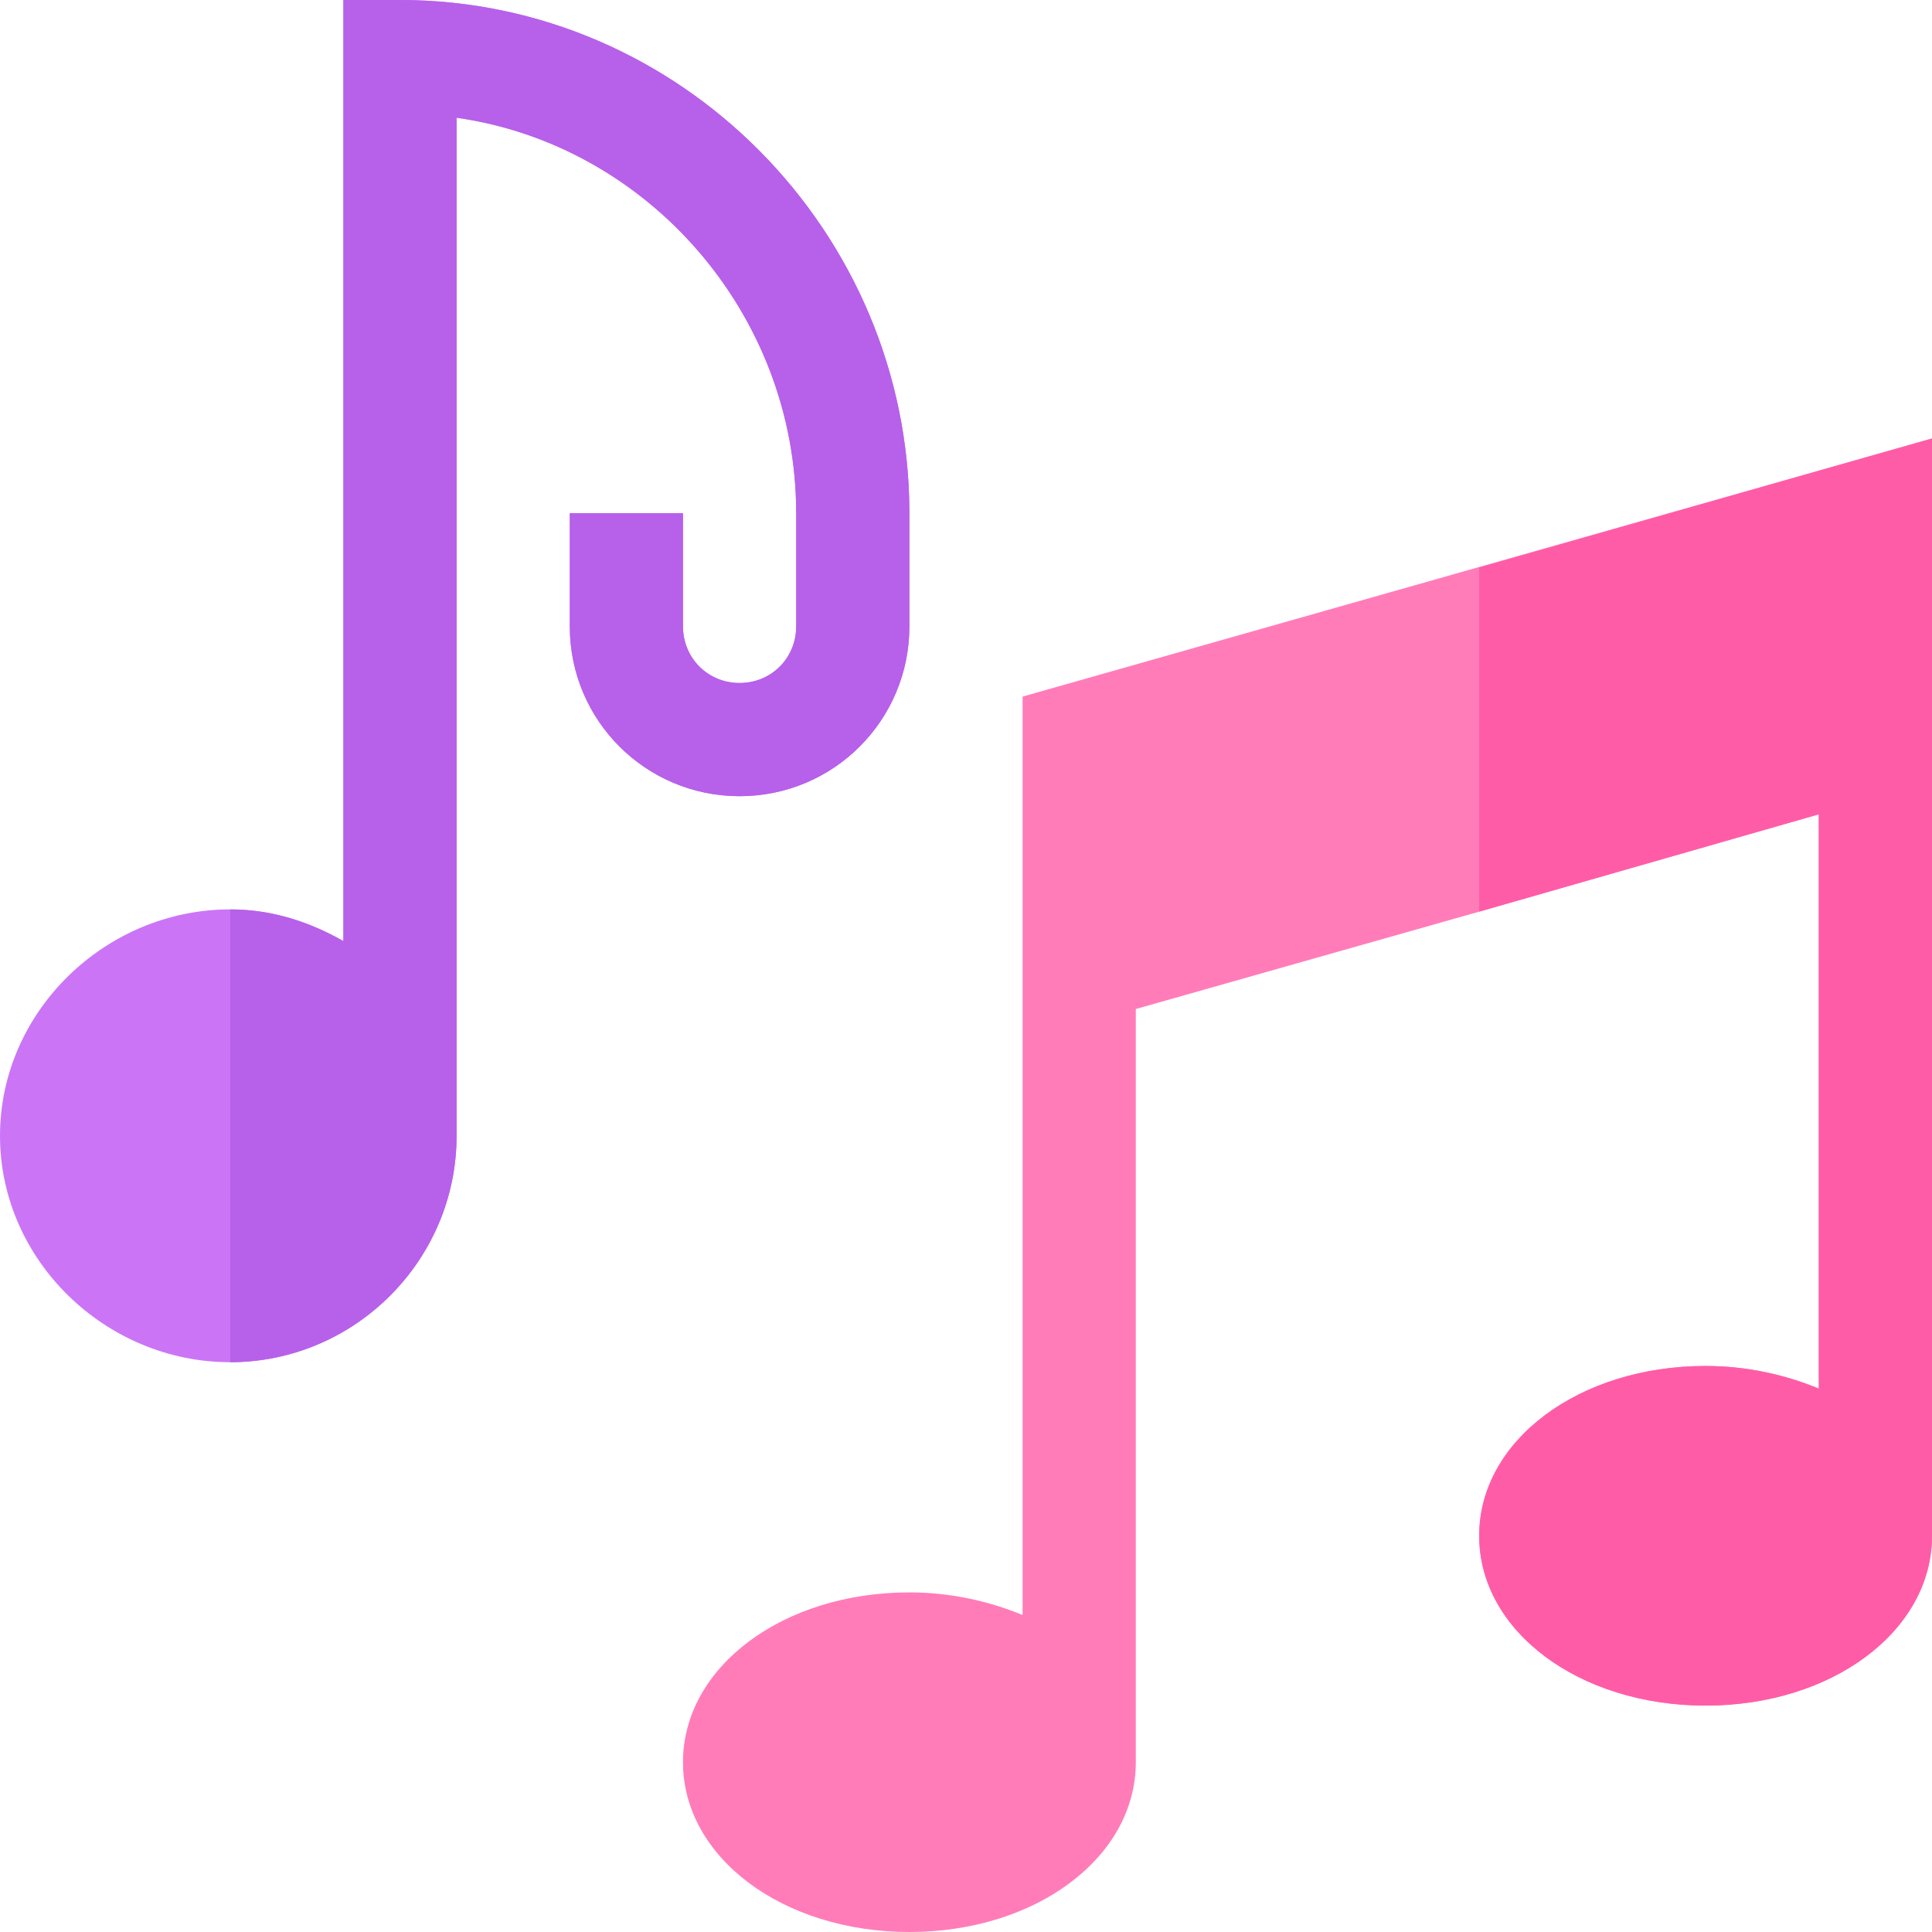
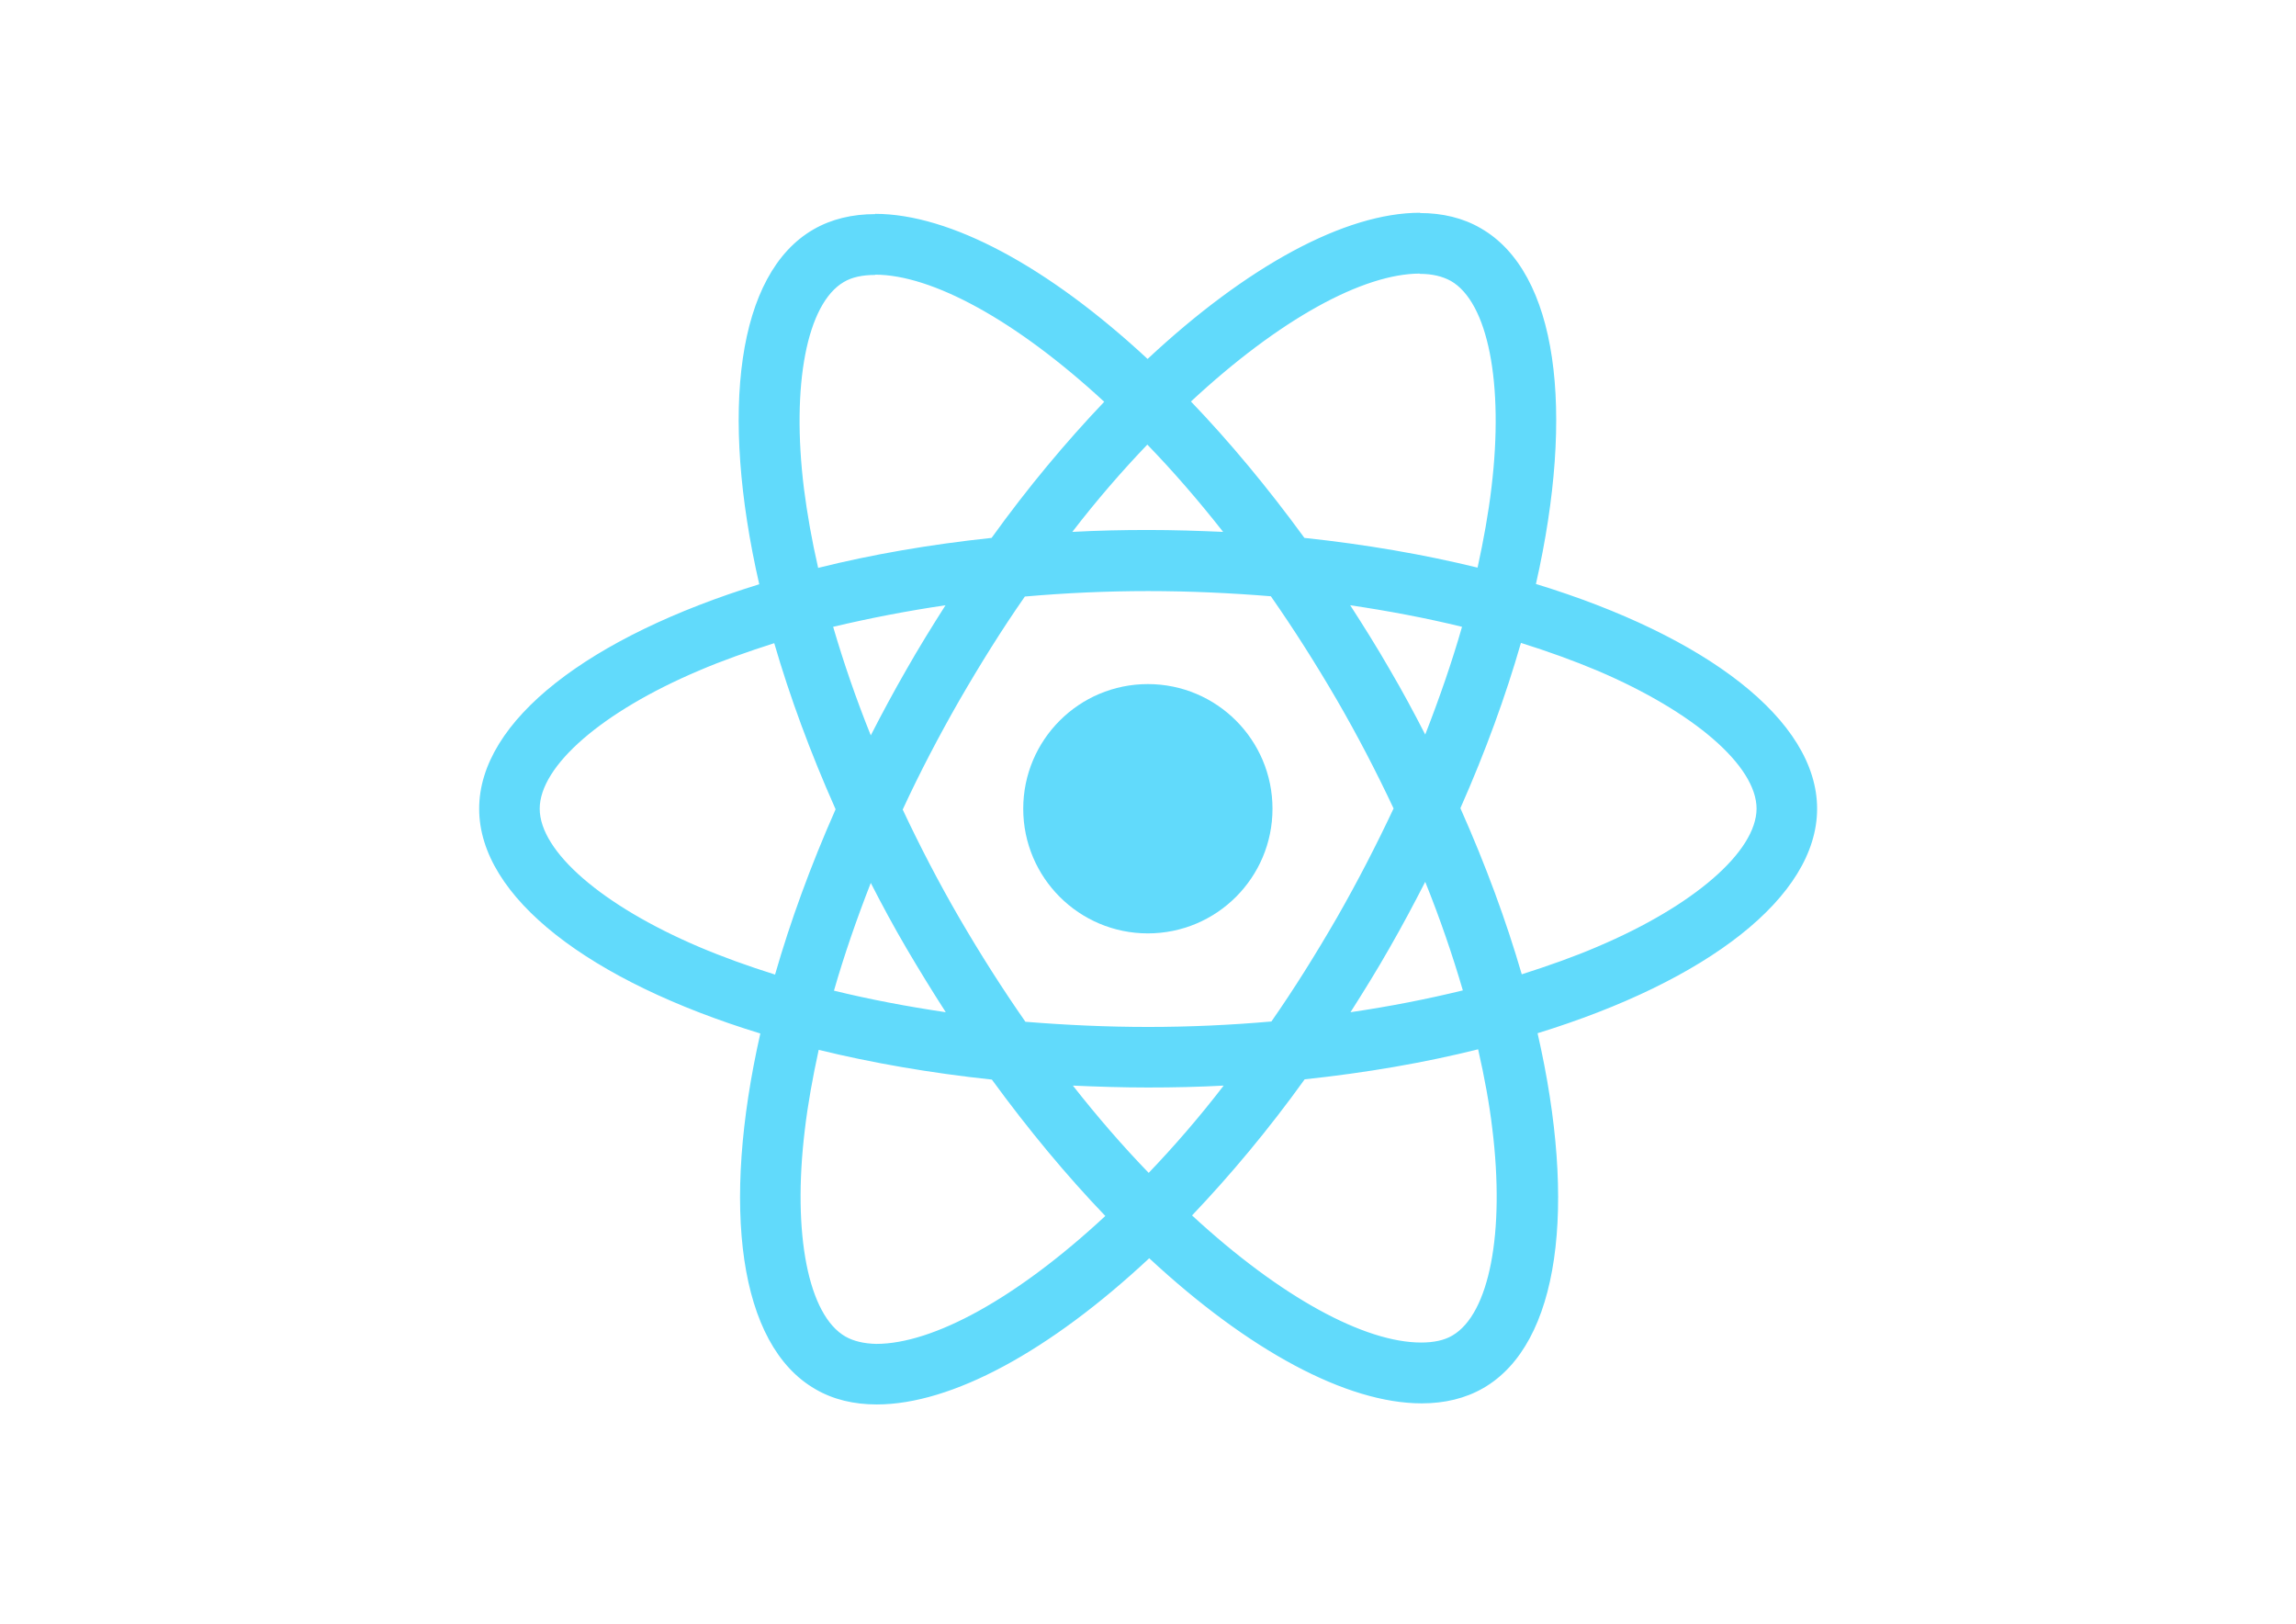
- <svg xmlns="http://www.w3.org/2000/svg" viewBox="0 0 512 512">
-   <path d="m271 184.602v243.398c-8.699-3.602-18.898-6-30-6-33.602 0-60 19.801-60 45s26.398 45 60 45 60-19.801 60-45v-199.602l91-25.801 90-25.797v152.199c-8.699-3.602-18.898-6-30-6-33.602 0-60 19.801-60 45s26.398 45 60 45 60-19.801 60-45v-290.801zm0 0" fill="#ff7cb9" />
-   <path d="m241 136v30c0 24.898-20.098 45-45 45s-45-20.102-45-45v-30h30v30c0 8.398 6.598 15 15 15s15-6.602 15-15v-30c0-52.801-39.301-97.602-90-104.801v269.801c0 33-27 60-60 60s-61-27-61-60 28-60 61-60c11.102 0 21 3.301 30 8.398v-249.398h15c74.398 0 135 61.598 135 136zm0 0" fill="#cb75f6" />
-   <path d="m241 136v30c0 24.898-20.098 45-45 45s-45-20.102-45-45v-30h30v30c0 8.398 6.598 15 15 15s15-6.602 15-15v-30c0-52.801-39.301-97.602-90-104.801v269.801c0 33-27 60-60 60v-120c11.102 0 21 3.301 30 8.398v-249.398h15c74.398 0 135 61.598 135 136zm0 0" fill="#b760ea" />
-   <path d="m512 116.199v290.801c0 25.199-26.398 45-60 45s-60-19.801-60-45 26.398-45 60-45c11.102 0 21.301 2.398 30 6v-152.199l-90 25.797v-91.199zm0 0" fill="#ff5ca8" />
+ <svg xmlns="http://www.w3.org/2000/svg" viewBox="0 0 841.9 595.3">
+   <g fill="#61DAFB">
+     <path d="M666.3 296.5c0-32.5-40.7-63.3-103.1-82.4 14.4-63.6 8-114.2-20.2-130.4-6.5-3.8-14.1-5.6-22.4-5.6v22.3c4.6 0 8.3.9 11.4 2.6 13.6 7.8 19.5 37.5 14.9 75.7-1.1 9.4-2.9 19.3-5.1 29.4-19.6-4.8-41-8.5-63.5-10.9-13.5-18.5-27.5-35.3-41.6-50 32.6-30.3 63.2-46.9 84-46.9V78c-27.5 0-63.5 19.6-99.9 53.6-36.4-33.8-72.4-53.2-99.9-53.2v22.3c20.7 0 51.4 16.5 84 46.6-14 14.7-28 31.4-41.3 49.9-22.6 2.4-44 6.1-63.6 11-2.3-10-4-19.7-5.2-29-4.7-38.2 1.1-67.9 14.6-75.8 3-1.8 6.9-2.6 11.5-2.6V78.5c-8.4 0-16 1.8-22.6 5.6-28.1 16.2-34.4 66.7-19.9 130.1-62.2 19.2-102.7 49.9-102.7 82.3 0 32.5 40.7 63.3 103.1 82.4-14.4 63.6-8 114.2 20.2 130.4 6.5 3.8 14.1 5.6 22.5 5.6 27.5 0 63.5-19.6 99.9-53.6 36.4 33.8 72.4 53.2 99.9 53.2 8.4 0 16-1.8 22.6-5.6 28.1-16.2 34.4-66.7 19.9-130.1 62-19.1 102.5-49.9 102.5-82.3zm-130.2-66.7c-3.7 12.9-8.3 26.2-13.5 39.5-4.1-8-8.4-16-13.1-24-4.6-8-9.5-15.8-14.4-23.4 14.2 2.1 27.9 4.7 41 7.9zm-45.8 106.5c-7.8 13.5-15.8 26.3-24.1 38.2-14.9 1.3-30 2-45.2 2-15.1 0-30.2-.7-45-1.9-8.3-11.9-16.4-24.6-24.2-38-7.6-13.1-14.5-26.4-20.8-39.8 6.2-13.4 13.2-26.8 20.7-39.9 7.8-13.5 15.8-26.3 24.1-38.2 14.9-1.3 30-2 45.2-2 15.1 0 30.2.7 45 1.9 8.3 11.9 16.4 24.6 24.2 38 7.6 13.1 14.5 26.4 20.8 39.8-6.3 13.4-13.2 26.8-20.7 39.9zm32.3-13c5.4 13.4 10 26.8 13.8 39.8-13.1 3.2-26.9 5.9-41.2 8 4.9-7.7 9.8-15.6 14.4-23.7 4.6-8 8.9-16.1 13-24.1zM421.2 430c-9.3-9.6-18.6-20.3-27.8-32 9 .4 18.2.7 27.5.7 9.4 0 18.7-.2 27.8-.7-9 11.7-18.3 22.4-27.5 32zm-74.4-58.9c-14.2-2.1-27.9-4.7-41-7.9 3.7-12.9 8.3-26.2 13.5-39.5 4.1 8 8.4 16 13.1 24 4.7 8 9.5 15.8 14.4 23.4zM420.7 163c9.3 9.6 18.6 20.3 27.8 32-9-.4-18.2-.7-27.5-.7-9.4 0-18.7.2-27.8.7 9-11.7 18.3-22.4 27.5-32zm-74 58.9c-4.9 7.7-9.8 15.6-14.4 23.7-4.6 8-8.9 16-13 24-5.4-13.4-10-26.8-13.8-39.8 13.1-3.1 26.9-5.8 41.2-7.9zm-90.5 125.2c-35.4-15.1-58.3-34.9-58.3-50.6 0-15.7 22.9-35.6 58.3-50.6 8.6-3.7 18-7 27.7-10.1 5.7 19.6 13.2 40 22.5 60.9-9.2 20.8-16.6 41.1-22.2 60.6-9.9-3.1-19.3-6.5-28-10.2zM310 490c-13.6-7.8-19.5-37.5-14.9-75.7 1.1-9.4 2.9-19.3 5.1-29.4 19.6 4.8 41 8.5 63.5 10.9 13.5 18.5 27.5 35.3 41.6 50-32.6 30.3-63.2 46.9-84 46.9-4.5-.1-8.3-1-11.3-2.7zm237.2-76.2c4.7 38.2-1.1 67.9-14.6 75.8-3 1.8-6.9 2.6-11.5 2.6-20.7 0-51.4-16.5-84-46.6 14-14.7 28-31.4 41.3-49.9 22.6-2.4 44-6.1 63.6-11 2.3 10.1 4.1 19.8 5.2 29.1zm38.5-66.7c-8.6 3.7-18 7-27.7 10.1-5.7-19.6-13.2-40-22.5-60.9 9.2-20.8 16.6-41.1 22.2-60.6 9.9 3.1 19.3 6.5 28.1 10.2 35.4 15.1 58.3 34.9 58.3 50.6-.1 15.7-23 35.6-58.4 50.6zM320.8 78.4z" />
+     <circle cx="420.9" cy="296.5" r="45.7" />
+     <path d="M520.5 78.1z" />
+   </g>
</svg>
